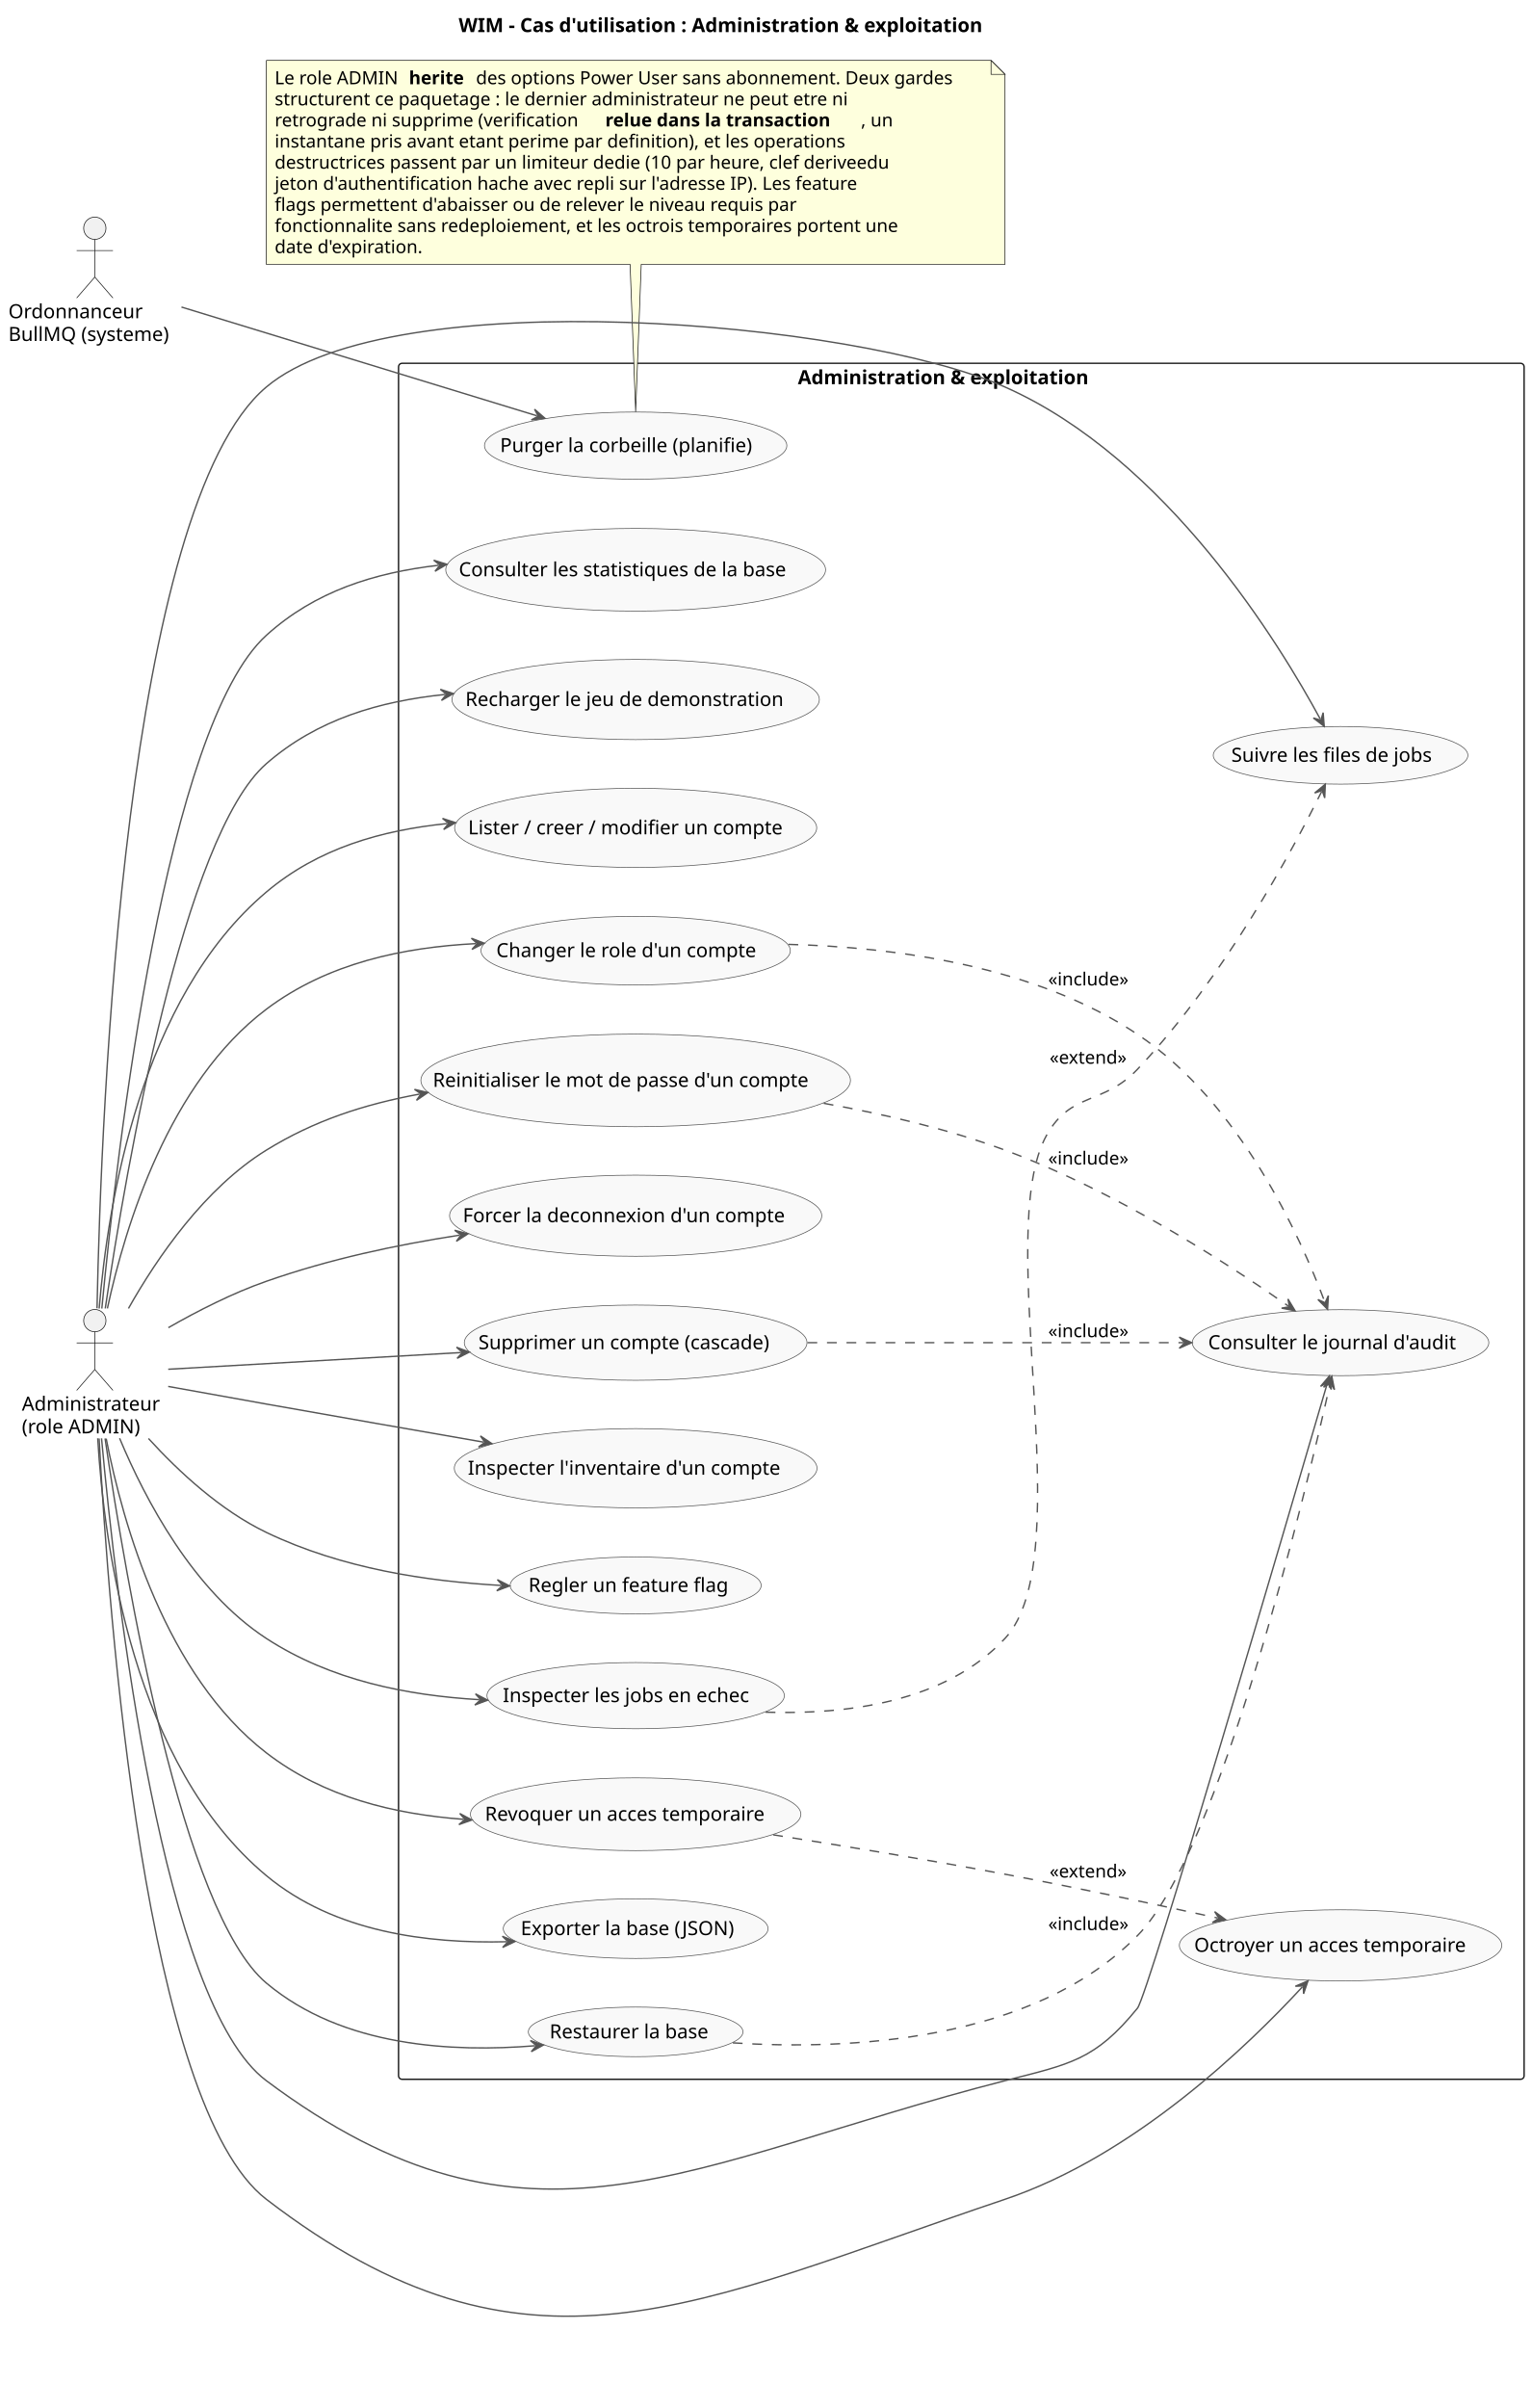
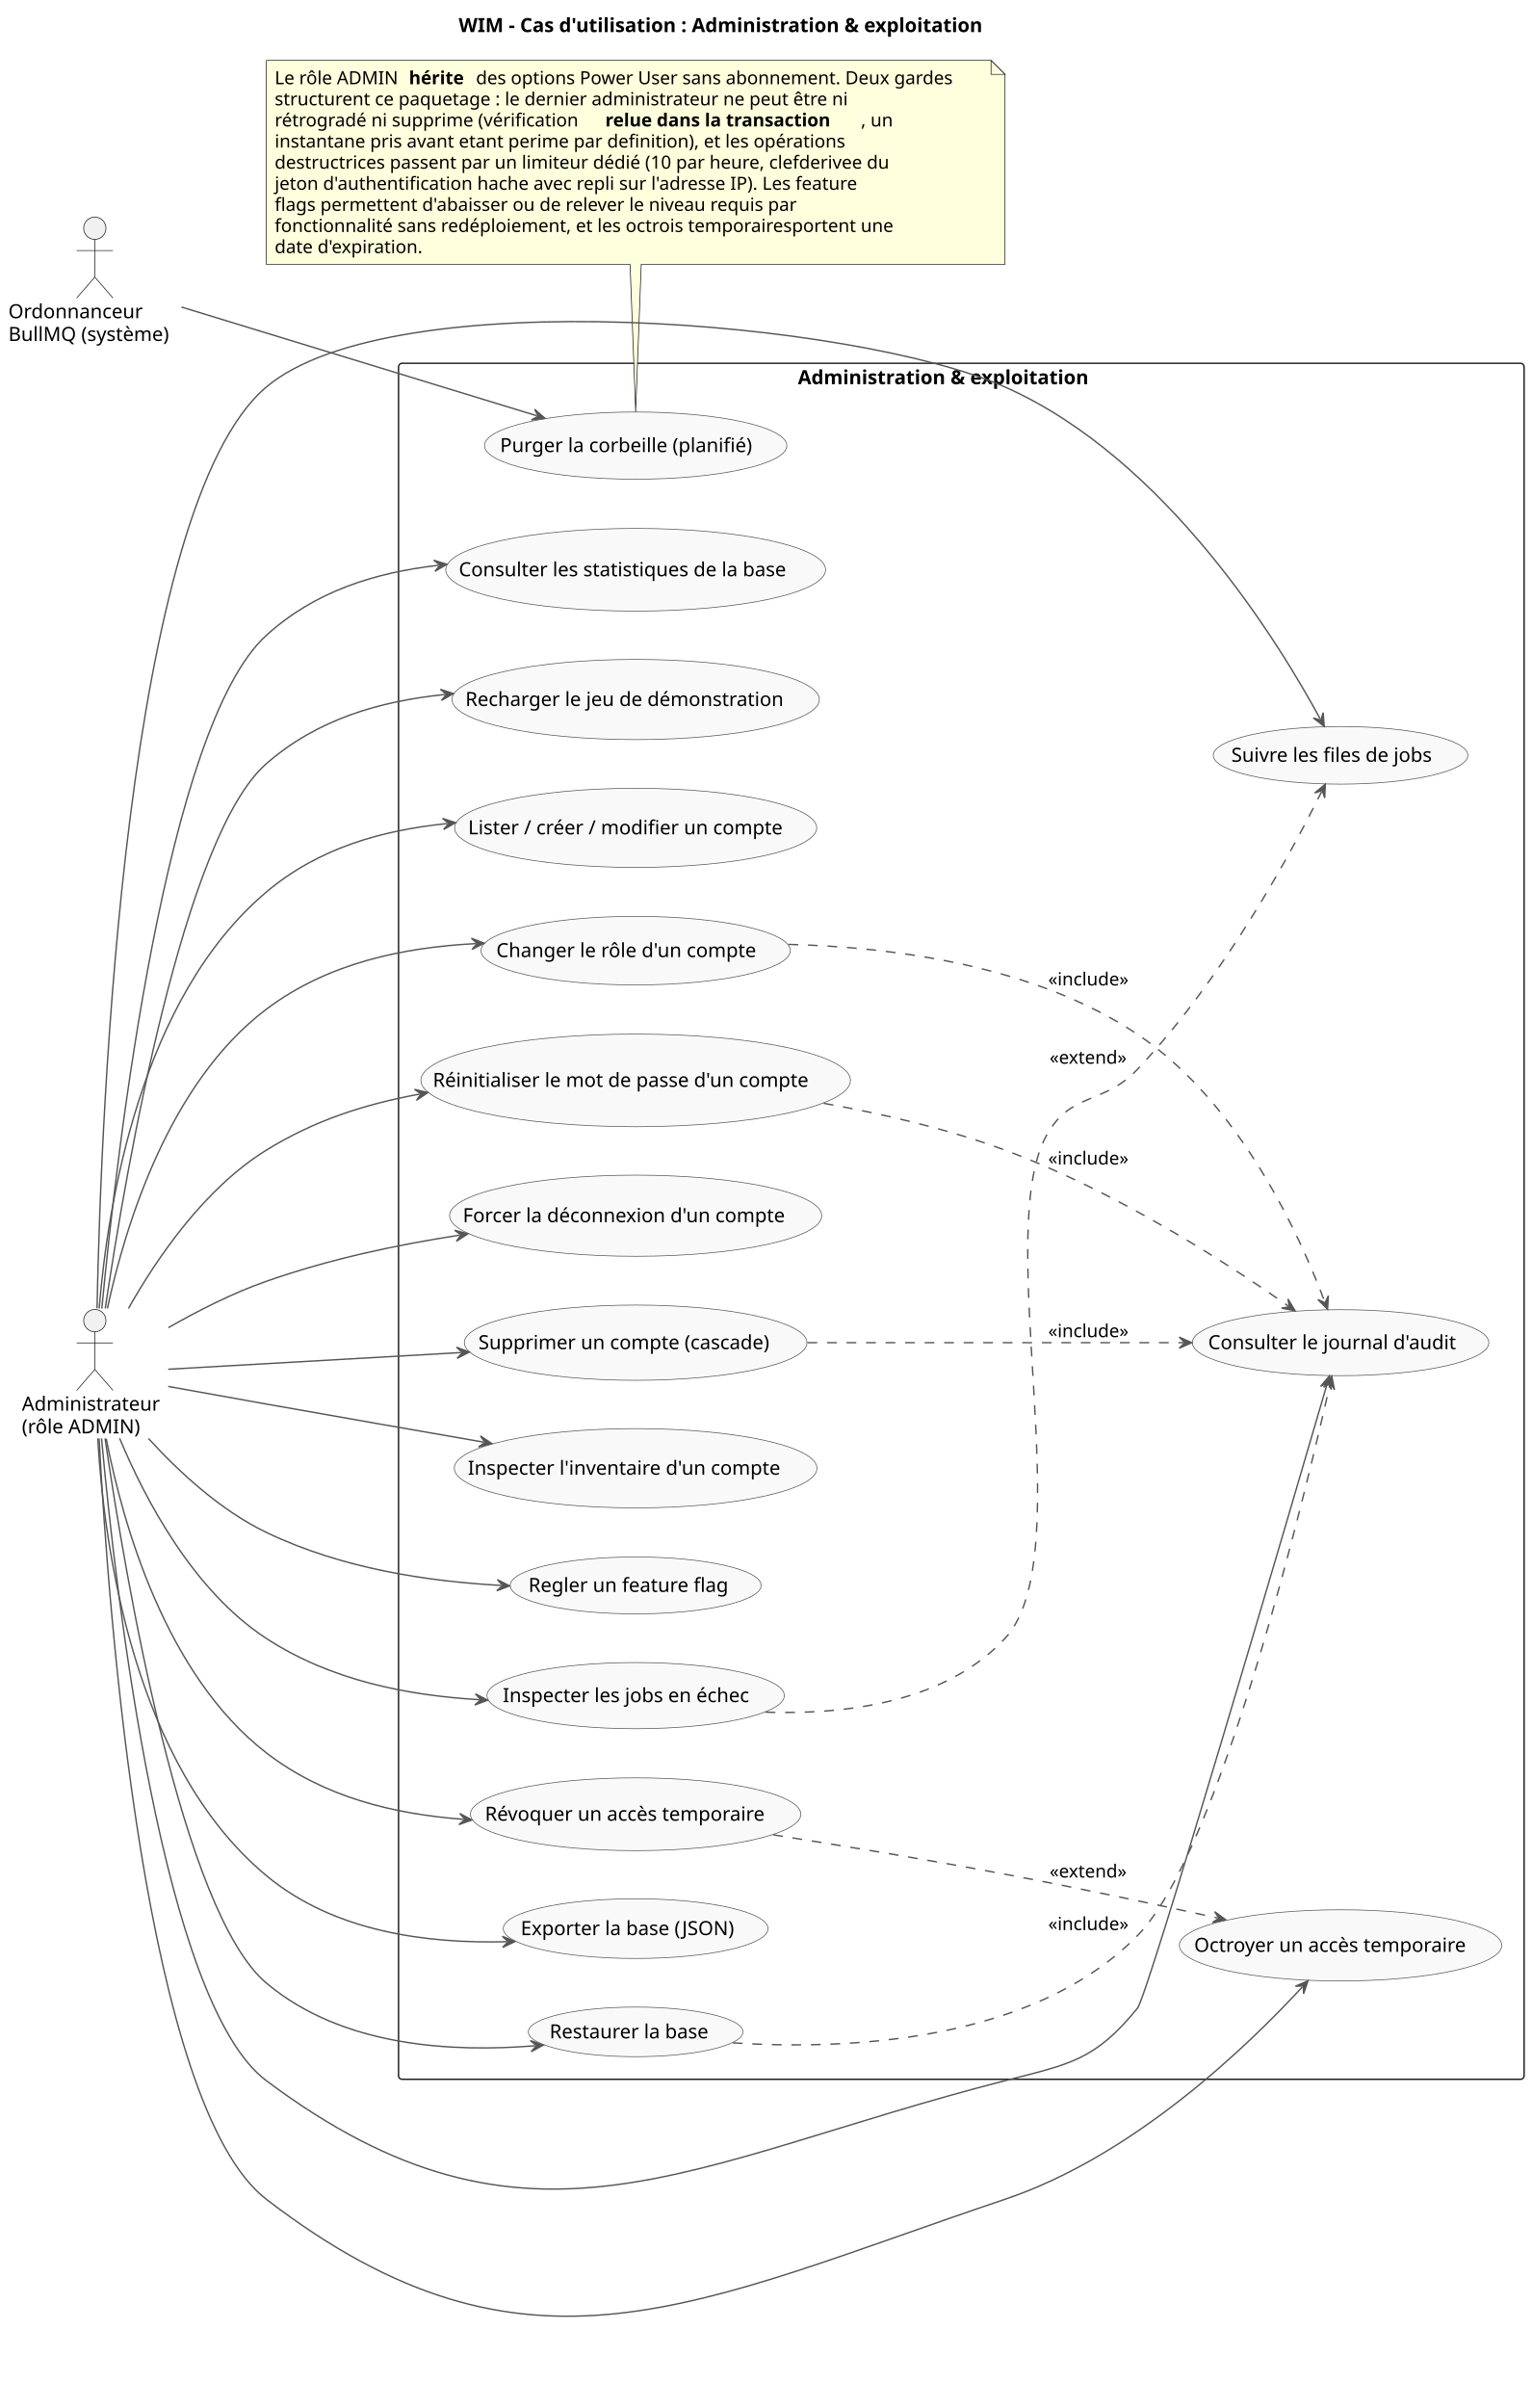
<svg xmlns="http://www.w3.org/2000/svg" contentStyleType="text/css" data-diagram-type="DESCRIPTION" height="1726px" preserveAspectRatio="none" style="width:1098px;height:1726px;background:#FFFFFF;" version="1.1" viewBox="0 0 1098 1726" width="1098px" zoomAndPan="magnify">
  <defs />
  <g>
    <g class="title" data-source-line="1">
      <text fill="#000000" font-family="sans-serif" font-size="14" font-weight="bold" lengthAdjust="spacing" textLength="427.034" x="328.868" y="22.995">WIM - Cas d'utilisation : Administration &amp; exploitation</text>
    </g>
    <g class="cluster" data-entity="Administration . exploitation" data-source-line="14" data-uid="ent0004" id="cluster_Administration . exploitation">
      <rect fill="none" height="1230" rx="2.5" ry="2.5" style="stroke:#181818;stroke-width:1;" width="807.02" x="285.75" y="260.397" />
      <text fill="#000000" font-family="sans-serif" font-size="14" font-weight="bold" lengthAdjust="spacing" textLength="234.398" x="572.061" y="275.392">Administration &amp; exploitation</text>
    </g>
    <g class="entity" data-entity="UC_Users" data-source-line="15" data-uid="ent0005" id="entity_UC_Users">
      <ellipse cx="455.76" cy="593.393" fill="#F9F9F9" rx="129.829" ry="28.366" style="stroke:#555555;stroke-width:0.5;" />
-       <text fill="#000000" font-family="sans-serif" font-size="14" lengthAdjust="spacing" textLength="240.215" x="335.652" y="598.041">Lister / creer / modifier un compte</text>
+       <text fill="#000000" font-family="sans-serif" font-size="14" lengthAdjust="spacing" textLength="240.215" x="335.652" y="598.041">Lister / créer / modifier un compte</text>
    </g>
    <g class="entity" data-entity="UC_Role" data-source-line="16" data-uid="ent0006" id="entity_UC_Role">
      <ellipse cx="455.764" cy="681.4" fill="#F9F9F9" rx="110.914" ry="24.583" style="stroke:#555555;stroke-width:0.5;" />
-       <text fill="#000000" font-family="sans-serif" font-size="14" lengthAdjust="spacing" textLength="199.856" x="355.837" y="686.048">Changer le role d'un compte</text>
+       <text fill="#000000" font-family="sans-serif" font-size="14" lengthAdjust="spacing" textLength="199.856" x="355.837" y="686.048">Changer le rôle d'un compte</text>
    </g>
    <g class="entity" data-entity="UC_ResetPwd" data-source-line="17" data-uid="ent0007" id="entity_UC_ResetPwd">
      <ellipse cx="455.764" cy="774.4" fill="#F9F9F9" rx="154.014" ry="33.203" style="stroke:#555555;stroke-width:0.5;" />
-       <text fill="#000000" font-family="sans-serif" font-size="14" lengthAdjust="spacing" textLength="290.828" x="310.35" y="779.048">Reinitialiser le mot de passe d'un compte</text>
+       <text fill="#000000" font-family="sans-serif" font-size="14" lengthAdjust="spacing" textLength="290.828" x="310.35" y="779.048">Réinitialiser le mot de passe d'un compte</text>
    </g>
    <g class="entity" data-entity="UC_ForceLogout" data-source-line="18" data-uid="ent0008" id="entity_UC_ForceLogout">
      <ellipse cx="455.764" cy="871.394" fill="#F9F9F9" rx="133.435" ry="29.087" style="stroke:#555555;stroke-width:0.5;" />
-       <text fill="#000000" font-family="sans-serif" font-size="14" lengthAdjust="spacing" textLength="247.816" x="331.856" y="876.042">Forcer la deconnexion d'un compte</text>
+       <text fill="#000000" font-family="sans-serif" font-size="14" lengthAdjust="spacing" textLength="247.816" x="331.856" y="876.042">Forcer la déconnexion d'un compte</text>
    </g>
    <g class="entity" data-entity="UC_DeleteUser" data-source-line="19" data-uid="ent0009" id="entity_UC_DeleteUser">
      <ellipse cx="455.758" cy="962.399" fill="#F9F9F9" rx="122.858" ry="26.972" style="stroke:#555555;stroke-width:0.5;" />
      <text fill="#000000" font-family="sans-serif" font-size="14" lengthAdjust="spacing" textLength="225.442" x="343.037" y="967.047">Supprimer un compte (cascade)</text>
    </g>
    <g class="entity" data-entity="UC_Inspect" data-source-line="20" data-uid="ent0010" id="entity_UC_Inspect">
      <ellipse cx="455.756" cy="1052.396" fill="#F9F9F9" rx="130.046" ry="28.409" style="stroke:#555555;stroke-width:0.5;" />
      <text fill="#000000" font-family="sans-serif" font-size="14" lengthAdjust="spacing" textLength="240.673" x="335.42" y="1057.045">Inspecter l'inventaire d'un compte</text>
    </g>
    <g class="entity" data-entity="UC_Audit" data-source-line="21" data-uid="ent0011" id="entity_UC_Audit">
      <ellipse cx="961.174" cy="962.398" fill="#F9F9F9" rx="106.304" ry="23.661" style="stroke:#555555;stroke-width:0.5;" />
      <text fill="#000000" font-family="sans-serif" font-size="14" lengthAdjust="spacing" textLength="189.861" x="866.244" y="967.046">Consulter le journal d'audit</text>
    </g>
    <g class="entity" data-entity="UC_Flags" data-source-line="22" data-uid="ent0012" id="entity_UC_Flags">
      <ellipse cx="455.761" cy="1136.395" fill="#F9F9F9" rx="89.991" ry="20.398" style="stroke:#555555;stroke-width:0.5;" />
      <text fill="#000000" font-family="sans-serif" font-size="14" lengthAdjust="spacing" textLength="153.72" x="378.901" y="1141.043">Regler un feature flag</text>
    </g>
    <g class="entity" data-entity="UC_Grant" data-source-line="23" data-uid="ent0013" id="entity_UC_Grant">
      <ellipse cx="961.172" cy="1394.397" fill="#F9F9F9" rx="115.602" ry="25.52" style="stroke:#555555;stroke-width:0.5;" />
-       <text fill="#000000" font-family="sans-serif" font-size="14" lengthAdjust="spacing" textLength="209.945" x="856.199" y="1399.046">Octroyer un acces temporaire</text>
+       <text fill="#000000" font-family="sans-serif" font-size="14" lengthAdjust="spacing" textLength="209.945" x="856.199" y="1399.046">Octroyer un accès temporaire</text>
    </g>
    <g class="entity" data-entity="UC_Revoke" data-source-line="24" data-uid="ent0014" id="entity_UC_Revoke">
      <ellipse cx="455.759" cy="1300.401" fill="#F9F9F9" rx="118.469" ry="26.094" style="stroke:#555555;stroke-width:0.5;" />
-       <text fill="#000000" font-family="sans-serif" font-size="14" lengthAdjust="spacing" textLength="216.084" x="347.717" y="1305.049">Revoquer un acces temporaire</text>
+       <text fill="#000000" font-family="sans-serif" font-size="14" lengthAdjust="spacing" textLength="216.084" x="347.717" y="1305.049">Révoquer un accès temporaire</text>
    </g>
    <g class="entity" data-entity="UC_Jobs" data-source-line="25" data-uid="ent0015" id="entity_UC_Jobs">
      <ellipse cx="961.169" cy="541.395" fill="#F9F9F9" rx="91.289" ry="20.658" style="stroke:#555555;stroke-width:0.5;" />
      <text fill="#000000" font-family="sans-serif" font-size="14" lengthAdjust="spacing" textLength="156.652" x="882.843" y="546.043">Suivre les files de jobs</text>
    </g>
    <g class="entity" data-entity="UC_Failed" data-source-line="26" data-uid="ent0016" id="entity_UC_Failed">
      <ellipse cx="455.758" cy="1215.392" fill="#F9F9F9" rx="106.628" ry="23.726" style="stroke:#555555;stroke-width:0.5;" />
-       <text fill="#000000" font-family="sans-serif" font-size="14" lengthAdjust="spacing" textLength="190.565" x="360.475" y="1220.041">Inspecter les jobs en echec</text>
+       <text fill="#000000" font-family="sans-serif" font-size="14" lengthAdjust="spacing" textLength="190.565" x="360.475" y="1220.041">Inspecter les jobs en échec</text>
    </g>
    <g class="entity" data-entity="UC_ExportDb" data-source-line="27" data-uid="ent0017" id="entity_UC_ExportDb">
      <ellipse cx="455.762" cy="1382.393" fill="#F9F9F9" rx="94.932" ry="21.386" style="stroke:#555555;stroke-width:0.5;" />
      <text fill="#000000" font-family="sans-serif" font-size="14" lengthAdjust="spacing" textLength="164.821" x="373.351" y="1387.042">Exporter la base (JSON)</text>
    </g>
    <g class="entity" data-entity="UC_ImportDb" data-source-line="28" data-uid="ent0018" id="entity_UC_ImportDb">
      <ellipse cx="455.756" cy="1456.398" fill="#F9F9F9" rx="76.956" ry="17.791" style="stroke:#555555;stroke-width:0.5;" />
      <text fill="#000000" font-family="sans-serif" font-size="14" lengthAdjust="spacing" textLength="123.443" x="394.034" y="1461.046">Restaurer la base</text>
    </g>
    <g class="entity" data-entity="UC_DbStats" data-source-line="29" data-uid="ent0019" id="entity_UC_DbStats">
      <ellipse cx="455.764" cy="408.394" fill="#F9F9F9" rx="136.185" ry="29.637" style="stroke:#555555;stroke-width:0.5;" />
      <text fill="#000000" font-family="sans-serif" font-size="14" lengthAdjust="spacing" textLength="253.6" x="328.965" y="413.042">Consulter les statistiques de la base</text>
    </g>
    <g class="entity" data-entity="UC_Demo" data-source-line="30" data-uid="ent0020" id="entity_UC_Demo">
      <ellipse cx="455.765" cy="501.4" fill="#F9F9F9" rx="131.715" ry="28.743" style="stroke:#555555;stroke-width:0.5;" />
-       <text fill="#000000" font-family="sans-serif" font-size="14" lengthAdjust="spacing" textLength="244.193" x="333.668" y="506.048">Recharger le jeu de demonstration</text>
+       <text fill="#000000" font-family="sans-serif" font-size="14" lengthAdjust="spacing" textLength="244.193" x="333.668" y="506.048">Recharger le jeu de démonstration</text>
    </g>
    <g class="entity" data-entity="UC_Purge" data-source-line="31" data-uid="ent0021" id="entity_UC_Purge">
      <ellipse cx="455.763" cy="319.397" fill="#F9F9F9" rx="108.403" ry="24.081" style="stroke:#555555;stroke-width:0.5;" />
-       <text fill="#000000" font-family="sans-serif" font-size="14" lengthAdjust="spacing" textLength="194.421" x="358.553" y="324.046">Purger la corbeille (planifie)</text>
+       <text fill="#000000" font-family="sans-serif" font-size="14" lengthAdjust="spacing" textLength="194.421" x="358.553" y="324.046">Purger la corbeille (planifié)</text>
    </g>
    <g class="entity" data-entity="Admin" data-source-line="11" data-uid="ent0002" id="entity_Admin">
      <ellipse cx="67.982" cy="946.597" fill="#F1F1F1" rx="8" ry="8" style="stroke:#181818;stroke-width:0.5;" />
      <path d="M67.982,954.597 L67.982,981.597 M54.982,962.597 L80.982,962.597 M67.982,981.597 L54.982,996.597 M67.982,981.597 L80.982,996.597" fill="none" style="stroke:#181818;stroke-width:0.5;" />
      <text fill="#000000" font-family="sans-serif" font-size="14" lengthAdjust="spacing" textLength="104.603" x="15.68" y="1011.092">Administrateur</text>
-       <text fill="#000000" font-family="sans-serif" font-size="14" lengthAdjust="spacing" textLength="89.236" x="15.68" y="1027.389">(role ADMIN)</text>
+       <text fill="#000000" font-family="sans-serif" font-size="14" lengthAdjust="spacing" textLength="89.236" x="15.68" y="1027.389">(rôle ADMIN)</text>
    </g>
    <g class="entity" data-entity="Scheduler" data-source-line="12" data-uid="ent0003" id="entity_Scheduler">
      <ellipse cx="67.978" cy="163.597" fill="#F1F1F1" rx="8" ry="8" style="stroke:#181818;stroke-width:0.5;" />
      <path d="M67.978,171.597 L67.978,198.597 M54.978,179.597 L80.978,179.597 M67.978,198.597 L54.978,213.597 M67.978,198.597 L80.978,213.597" fill="none" style="stroke:#181818;stroke-width:0.5;" />
      <text fill="#000000" font-family="sans-serif" font-size="14" lengthAdjust="spacing" textLength="100.365" x="6" y="228.092">Ordonnanceur</text>
-       <text fill="#000000" font-family="sans-serif" font-size="14" lengthAdjust="spacing" textLength="123.956" x="6" y="244.389">BullMQ (systeme)</text>
+       <text fill="#000000" font-family="sans-serif" font-size="14" lengthAdjust="spacing" textLength="123.956" x="6" y="244.389">BullMQ (système)</text>
    </g>
    <g class="entity" data-entity="GMN45" data-source-line="64" data-uid="ent0046" id="entity_GMN45">
      <path d="M190.96,43.297 L190.96,189.492 A0,0 0 0 0 190.96,189.492 L451.76,189.492 L455.76,295.207 L459.76,189.492 L720.572,189.492 A0,0 0 0 0 720.572,189.492 L720.572,53.297 L710.572,43.297 L190.96,43.297 A0,0 0 0 0 190.96,43.297" fill="#FEFFDD" style="stroke:#181818;stroke-width:0.5;" />
      <path d="M710.572,43.297 L710.572,53.297 L720.572,53.297 L710.572,43.297" fill="#FEFFDD" style="stroke:#181818;stroke-width:0.5;" />
-       <text fill="#000000" font-family="sans-serif" font-size="13" lengthAdjust="spacing" textLength="92.092" x="196.96" y="60.364">Le role ADMIN</text>
-       <text fill="#000000" font-family="sans-serif" font-size="13" font-weight="bold" lengthAdjust="spacing" textLength="43.97" x="293.184" y="60.364">herite</text>
+       <text fill="#000000" font-family="sans-serif" font-size="13" lengthAdjust="spacing" textLength="92.092" x="196.96" y="60.364">Le rôle ADMIN</text>
+       <text fill="#000000" font-family="sans-serif" font-size="13" font-weight="bold" lengthAdjust="spacing" textLength="43.97" x="293.184" y="60.364">hérite</text>
      <text fill="#000000" font-family="sans-serif" font-size="13" lengthAdjust="spacing" textLength="364.286" x="341.287" y="60.364">des options Power User sans abonnement. Deux gardes</text>
-       <text fill="#000000" font-family="sans-serif" font-size="13" lengthAdjust="spacing" textLength="442.203" x="196.96" y="75.497">structurent ce paquetage : le dernier administrateur ne peut etre ni</text>
-       <text fill="#000000" font-family="sans-serif" font-size="13" lengthAdjust="spacing" textLength="232.857" x="196.96" y="90.629">retrograde ni supprime (verification</text>
+       <text fill="#000000" font-family="sans-serif" font-size="13" lengthAdjust="spacing" textLength="442.203" x="196.96" y="75.497">structurent ce paquetage : le dernier administrateur ne peut être ni</text>
+       <text fill="#000000" font-family="sans-serif" font-size="13" lengthAdjust="spacing" textLength="232.857" x="196.96" y="90.629">rétrogradé ni supprime (vérification</text>
      <text fill="#000000" font-family="sans-serif" font-size="13" font-weight="bold" lengthAdjust="spacing" textLength="183.358" x="433.95" y="90.629">relue dans la transaction</text>
      <text fill="#000000" font-family="sans-serif" font-size="13" lengthAdjust="spacing" textLength="24.743" x="617.308" y="90.629">, un</text>
-       <text fill="#000000" font-family="sans-serif" font-size="13" lengthAdjust="spacing" textLength="440.254" x="196.96" y="105.762">instantane pris avant etant perime par definition), et les operations</text>
-       <text fill="#000000" font-family="sans-serif" font-size="13" lengthAdjust="spacing" textLength="479.559" x="196.96" y="120.895">destructrices passent par un limiteur dedie (10 par heure, clef derivee
- du</text>
+       <text fill="#000000" font-family="sans-serif" font-size="13" lengthAdjust="spacing" textLength="440.254" x="196.96" y="105.762">instantane pris avant etant perime par definition), et les opérations</text>
+       <text fill="#000000" font-family="sans-serif" font-size="13" lengthAdjust="spacing" textLength="479.559" x="196.96" y="120.895">destructrices passent par un limiteur dédié (10 par heure, clef
+ derivee du</text>
      <text fill="#000000" font-family="sans-serif" font-size="13" lengthAdjust="spacing" textLength="452.582" x="196.96" y="136.028">jeton d'authentification hache avec repli sur l'adresse IP). Les feature</text>
      <text fill="#000000" font-family="sans-serif" font-size="13" lengthAdjust="spacing" textLength="404.238" x="196.96" y="151.161">flags permettent d'abaisser ou de relever le niveau requis par</text>
-       <text fill="#000000" font-family="sans-serif" font-size="13" lengthAdjust="spacing" textLength="478.125" x="196.96" y="166.293">fonctionnalite sans redeploiement, et les octrois temporaires portent une</text>
+       <text fill="#000000" font-family="sans-serif" font-size="13" lengthAdjust="spacing" textLength="478.125" x="196.96" y="166.293">fonctionnalité sans redéploiement, et les octrois temporaires
+ portent une</text>
      <text fill="#000000" font-family="sans-serif" font-size="13" lengthAdjust="spacing" textLength="115.172" x="196.96" y="181.426">date d'expiration.</text>
    </g>
    <g class="link" data-entity-1="Admin" data-entity-2="UC_Users" data-source-line="34" data-uid="lnk22" id="link_Admin_UC_Users">
      <path d="M71.11,937.897 C77.23,862.777 100.74,715.467 190.96,639.397 C228.27,607.927 273.391,595.139 320.671,590.289" fill="none" id="Admin-to-UC_Users" style="stroke:#555555;stroke-width:1;" />
      <polygon fill="#555555" points="326.64,589.677,317.279,586.616,321.666,590.187,318.095,594.574,326.64,589.677" style="stroke:#555555;stroke-width:1;" />
    </g>
    <g class="link" data-entity-1="Admin" data-entity-2="UC_Role" data-source-line="35" data-uid="lnk23" id="link_Admin_UC_Role">
      <path d="M77,937.847 C89.9,878.107 121.25,775.917 190.96,723.397 C235.12,690.107 289.398,679.037 341.178,676.357" fill="none" id="Admin-to-UC_Role" style="stroke:#555555;stroke-width:1;" />
      <polygon fill="#555555" points="347.17,676.047,337.975,672.517,342.177,676.305,338.389,680.507,347.17,676.047" style="stroke:#555555;stroke-width:1;" />
    </g>
    <g class="link" data-entity-1="Admin" data-entity-2="UC_ResetPwd" data-source-line="36" data-uid="lnk24" id="link_Admin_UC_ResetPwd">
      <path d="M92.1,937.867 C112.85,901.127 146.83,851.657 190.96,824.397 C225.46,803.077 261.08,791.567 300.86,784.217" fill="none" id="Admin-to-UC_ResetPwd" style="stroke:#555555;stroke-width:1;" />
      <polygon fill="#555555" points="306.76,783.127,297.183,780.829,301.843,784.035,298.637,788.696,306.76,783.127" style="stroke:#555555;stroke-width:1;" />
    </g>
    <g class="link" data-entity-1="Admin" data-entity-2="UC_ForceLogout" data-source-line="37" data-uid="lnk25" id="link_Admin_UC_ForceLogout">
      <path d="M120.72,951.637 C141.81,939.577 166.86,926.807 190.96,918.397 C236.96,902.317 283.551,892.446 329.561,885.316" fill="none" id="Admin-to-UC_ForceLogout" style="stroke:#555555;stroke-width:1;" />
      <polygon fill="#555555" points="335.49,884.397,325.984,881.822,330.549,885.163,327.209,889.728,335.49,884.397" style="stroke:#555555;stroke-width:1;" />
    </g>
    <g class="link" data-entity-1="Admin" data-entity-2="UC_DeleteUser" data-source-line="38" data-uid="lnk26" id="link_Admin_UC_DeleteUser">
      <path d="M120.61,981.447 C175.53,978.317 258.28,973.598 330.52,969.479" fill="none" id="Admin-to-UC_DeleteUser" style="stroke:#555555;stroke-width:1;" />
      <polygon fill="#555555" points="336.51,969.137,327.297,965.656,331.518,969.422,327.752,973.643,336.51,969.137" style="stroke:#555555;stroke-width:1;" />
    </g>
    <g class="link" data-entity-1="Admin" data-entity-2="UC_Inspect" data-source-line="39" data-uid="lnk27" id="link_Admin_UC_Inspect">
      <path d="M120.6,993.767 C142.32,997.697 167.86,1002.297 190.96,1006.397 C244.29,1015.847 297.798,1025.2 346.728,1033.7" fill="none" id="Admin-to-UC_Inspect" style="stroke:#555555;stroke-width:1;" />
      <polygon fill="#555555" points="352.64,1034.727,344.457,1029.245,347.714,1033.871,343.088,1037.128,352.64,1034.727" style="stroke:#555555;stroke-width:1;" />
    </g>
    <g class="link" data-entity-1="Admin" data-entity-2="UC_Audit" data-source-line="40" data-uid="lnk28" id="link_Admin_UC_Audit">
      <path d="M72.8,1030.967 C83.29,1145.567 116.81,1435.977 190.96,1491.397 C379.49,1632.317 492.53,1549.717 720.57,1491.397 C767.2,1479.467 785.22,1476.757 815.57,1439.397 C823.1,1430.117 923.706,1087.126 951.536,991.946" fill="none" id="Admin-to-UC_Audit" style="stroke:#555555;stroke-width:1;" />
      <polygon fill="#555555" points="953.22,986.187,946.855,993.703,951.817,990.986,954.534,995.948,953.22,986.187" style="stroke:#555555;stroke-width:1;" />
    </g>
    <g class="link" data-entity-1="Admin" data-entity-2="UC_Flags" data-source-line="41" data-uid="lnk29" id="link_Admin_UC_Flags">
      <path d="M106.45,1031.087 C128.44,1055.177 158.29,1082.717 190.96,1098.397 C245.19,1124.417 306.379,1133.475 359.379,1136.415" fill="none" id="Admin-to-UC_Flags" style="stroke:#555555;stroke-width:1;" />
      <polygon fill="#555555" points="365.37,1136.747,356.605,1132.255,360.378,1136.47,356.162,1140.242,365.37,1136.747" style="stroke:#555555;stroke-width:1;" />
    </g>
    <g class="link" data-entity-1="Admin" data-entity-2="UC_Grant" data-source-line="42" data-uid="lnk30" id="link_Admin_UC_Grant">
      <path d="M71.06,1031.087 C77.84,1158.977 104.19,1509.767 190.96,1576.397 C377.65,1719.747 497.49,1651.507 720.57,1576.397 C813.39,1545.137 894.707,1466.443 933.747,1424.203" fill="none" id="Admin-to-UC_Grant" style="stroke:#555555;stroke-width:1;" />
      <polygon fill="#555555" points="937.82,1419.797,928.774,1423.691,934.426,1423.469,934.649,1429.121,937.82,1419.797" style="stroke:#555555;stroke-width:1;" />
    </g>
    <g class="link" data-entity-1="Admin" data-entity-2="UC_Revoke" data-source-line="43" data-uid="lnk31" id="link_Admin_UC_Revoke">
      <path d="M76.14,1031.177 C88.23,1093.047 118.85,1200.747 190.96,1256.397 C232.4,1288.377 282.527,1300.271 332.347,1304.071" fill="none" id="Admin-to-UC_Revoke" style="stroke:#555555;stroke-width:1;" />
      <polygon fill="#555555" points="338.33,1304.527,329.66,1299.854,333.344,1304.147,329.052,1307.831,338.33,1304.527" style="stroke:#555555;stroke-width:1;" />
    </g>
    <g class="link" data-entity-1="Admin" data-entity-2="UC_Jobs" data-source-line="44" data-uid="lnk32" id="link_Admin_UC_Jobs">
      <path d="M69.57,937.727 C72.49,794.017 89.67,362.697 190.96,277.397 C280.97,201.577 612.96,229.737 720.57,277.397 C836.87,328.897 917.993,462.551 946.593,515.361" fill="none" id="Admin-to-UC_Jobs" style="stroke:#555555;stroke-width:1;" />
      <polygon fill="#555555" points="949.45,520.637,948.681,510.818,947.069,516.24,941.647,514.628,949.45,520.637" style="stroke:#555555;stroke-width:1;" />
    </g>
    <g class="link" data-entity-1="Admin" data-entity-2="UC_Failed" data-source-line="45" data-uid="lnk33" id="link_Admin_UC_Failed">
      <path d="M85.75,1030.907 C104.32,1075.327 138.72,1140.387 190.96,1174.397 C237.47,1204.677 292.2,1215.242 343.661,1218.292" fill="none" id="Admin-to-UC_Failed" style="stroke:#555555;stroke-width:1;" />
      <polygon fill="#555555" points="349.65,1218.647,340.902,1214.121,344.659,1218.351,340.429,1222.107,349.65,1218.647" style="stroke:#555555;stroke-width:1;" />
    </g>
    <g class="link" data-entity-1="Admin" data-entity-2="UC_ExportDb" data-source-line="46" data-uid="lnk34" id="link_Admin_UC_ExportDb">
      <path d="M70.07,1030.937 C74.6,1108.937 95.81,1265.287 190.96,1344.397 C239.97,1385.137 306.622,1393.184 363.272,1391.794" fill="none" id="Admin-to-UC_ExportDb" style="stroke:#555555;stroke-width:1;" />
      <polygon fill="#555555" points="369.27,1391.647,360.175,1387.869,364.272,1391.77,360.371,1395.866,369.27,1391.647" style="stroke:#555555;stroke-width:1;" />
    </g>
    <g class="link" data-entity-1="Admin" data-entity-2="UC_ImportDb" data-source-line="47" data-uid="lnk35" id="link_Admin_UC_ImportDb">
      <path d="M75.34,1031.077 C90.24,1133.077 130.77,1370.737 190.96,1421.397 C245.75,1467.507 324.919,1471.089 383.579,1466.359" fill="none" id="Admin-to-UC_ImportDb" style="stroke:#555555;stroke-width:1;" />
      <polygon fill="#555555" points="389.56,1465.877,380.268,1462.613,384.576,1466.279,380.911,1470.587,389.56,1465.877" style="stroke:#555555;stroke-width:1;" />
    </g>
    <g class="link" data-entity-1="Admin" data-entity-2="UC_DbStats" data-source-line="48" data-uid="lnk36" id="link_Admin_UC_DbStats">
      <path d="M73.01,937.927 C84.13,821.197 119.28,520.337 190.96,455.397 C225.86,423.767 268.46,410.498 314.42,405.168" fill="none" id="Admin-to-UC_DbStats" style="stroke:#555555;stroke-width:1;" />
      <polygon fill="#555555" points="320.38,404.477,310.979,401.54,315.413,405.053,311.901,409.487,320.38,404.477" style="stroke:#555555;stroke-width:1;" />
    </g>
    <g class="link" data-entity-1="Admin" data-entity-2="UC_Demo" data-source-line="49" data-uid="lnk37" id="link_Admin_UC_Demo">
      <path d="M75.47,937.857 C90.63,836.167 131.66,599.087 190.96,547.397 C227.49,515.537 272.042,502.623 319.112,497.763" fill="none" id="Admin-to-UC_Demo" style="stroke:#555555;stroke-width:1;" />
      <polygon fill="#555555" points="325.08,497.147,315.717,494.092,320.106,497.66,316.538,502.05,325.08,497.147" style="stroke:#555555;stroke-width:1;" />
    </g>
    <g class="link" data-entity-1="Scheduler" data-entity-2="UC_Purge" data-source-line="51" data-uid="lnk38" id="link_Scheduler_UC_Purge">
      <path d="M130.11,220.087 C201.28,241.857 312.562,275.902 384.972,298.043" fill="none" id="Scheduler-to-UC_Purge" style="stroke:#555555;stroke-width:1;" />
      <polygon fill="#555555" points="390.71,299.797,383.273,293.34,385.928,298.335,380.934,300.99,390.71,299.797" style="stroke:#555555;stroke-width:1;" />
    </g>
    <g class="link" data-entity-1="UC_Role" data-entity-2="UC_Audit" data-source-line="54" data-uid="lnk39" id="link_UC_Role_UC_Audit">
      <path d="M565.33,676.907 C641.29,678.867 741.93,692.157 815.57,741.397 C889.52,790.827 932.314,886.642 949.734,932.872" fill="none" id="UC_Role-to-UC_Audit" style="stroke:#555555;stroke-width:1;stroke-dasharray:7,7;" />
      <polygon fill="#555555" points="951.85,938.487,952.42,928.654,950.087,933.808,944.933,931.475,951.85,938.487" style="stroke:#555555;stroke-width:1;" />
      <text fill="#000000" font-family="sans-serif" font-size="13" lengthAdjust="spacing" textLength="63.007" x="751.57" y="706.344">«include»</text>
    </g>
    <g class="link" data-entity-1="UC_DeleteUser" data-entity-2="UC_Audit" data-source-line="55" data-uid="lnk40" id="link_UC_DeleteUser_UC_Audit">
      <path d="M578.94,962.397 C663.19,962.397 768.05,962.397 848.49,962.397" fill="none" id="UC_DeleteUser-to-UC_Audit" style="stroke:#555555;stroke-width:1;stroke-dasharray:7,7;" />
      <polygon fill="#555555" points="854.49,962.397,845.49,958.397,849.49,962.397,845.49,966.397,854.49,962.397" style="stroke:#555555;stroke-width:1;" />
      <text fill="#000000" font-family="sans-serif" font-size="13" lengthAdjust="spacing" textLength="63.007" x="751.57" y="958.464">«include»</text>
    </g>
    <g class="link" data-entity-1="UC_ResetPwd" data-entity-2="UC_Audit" data-source-line="56" data-uid="lnk41" id="link_UC_ResetPwd_UC_Audit">
      <path d="M590.62,790.827 C633,798.377 679.48,809.167 720.57,824.397 C800.24,853.917 879.361,905.151 923.641,936.081" fill="none" id="UC_ResetPwd-to-UC_Audit" style="stroke:#555555;stroke-width:1;stroke-dasharray:7,7;" />
      <polygon fill="#555555" points="928.56,939.517,923.472,931.084,924.461,936.654,918.891,937.642,928.56,939.517" style="stroke:#555555;stroke-width:1;" />
      <text fill="#000000" font-family="sans-serif" font-size="13" lengthAdjust="spacing" textLength="63.007" x="751.57" y="834.704">«include»</text>
    </g>
    <g class="link" data-entity-1="UC_ImportDb" data-entity-2="UC_Audit" data-source-line="57" data-uid="lnk42" id="link_UC_ImportDb_UC_Audit">
      <path d="M525.42,1464.287 C606.51,1469.457 739.92,1464.247 815.57,1387.397 C874.48,1327.547 935.362,1073.15 953.562,992.3" fill="none" id="UC_ImportDb-to-UC_Audit" style="stroke:#555555;stroke-width:1;stroke-dasharray:7,7;" />
      <polygon fill="#555555" points="954.88,986.447,949.001,994.349,953.782,991.325,956.806,996.106,954.88,986.447" style="stroke:#555555;stroke-width:1;" />
      <text fill="#000000" font-family="sans-serif" font-size="13" lengthAdjust="spacing" textLength="63.007" x="751.57" y="1383.464">«include»</text>
    </g>
    <g class="link" data-entity-1="UC_Revoke" data-entity-2="UC_Grant" data-source-line="60" data-uid="lnk43" id="link_UC_Revoke_UC_Grant">
      <path d="M554.37,1315.157 C604.2,1322.977 665.73,1333.097 720.57,1343.397 C773.44,1353.327 826.71,1364.609 872.99,1374.779" fill="none" id="UC_Revoke-to-UC_Grant" style="stroke:#555555;stroke-width:1;stroke-dasharray:7,7;" />
      <polygon fill="#555555" points="878.85,1376.067,870.918,1370.228,873.966,1374.994,869.201,1378.042,878.85,1376.067" style="stroke:#555555;stroke-width:1;" />
      <text fill="#000000" font-family="sans-serif" font-size="13" lengthAdjust="spacing" textLength="61.185" x="752.57" y="1345.774">«extend»</text>
    </g>
    <g class="link" data-entity-1="UC_Failed" data-entity-2="UC_Jobs" data-source-line="61" data-uid="lnk44" id="link_UC_Failed_UC_Jobs">
      <path d="M548.96,1227.257 C606.63,1229.117 677.85,1220.267 720.57,1174.397 C775.43,1115.477 711,883.497 750.57,813.397 C768.09,782.347 791.06,792.287 815.57,766.397 C877.97,700.467 926.731,609.39 947.551,567.48" fill="none" id="UC_Failed-to-UC_Jobs" style="stroke:#555555;stroke-width:1;stroke-dasharray:7,7;" />
      <polygon fill="#555555" points="950.22,562.107,942.634,568.388,947.995,566.585,949.798,571.947,950.22,562.107" style="stroke:#555555;stroke-width:1;" />
      <text fill="#000000" font-family="sans-serif" font-size="13" lengthAdjust="spacing" textLength="61.185" x="752.57" y="762.464">«extend»</text>
    </g>
  </g>
</svg>
